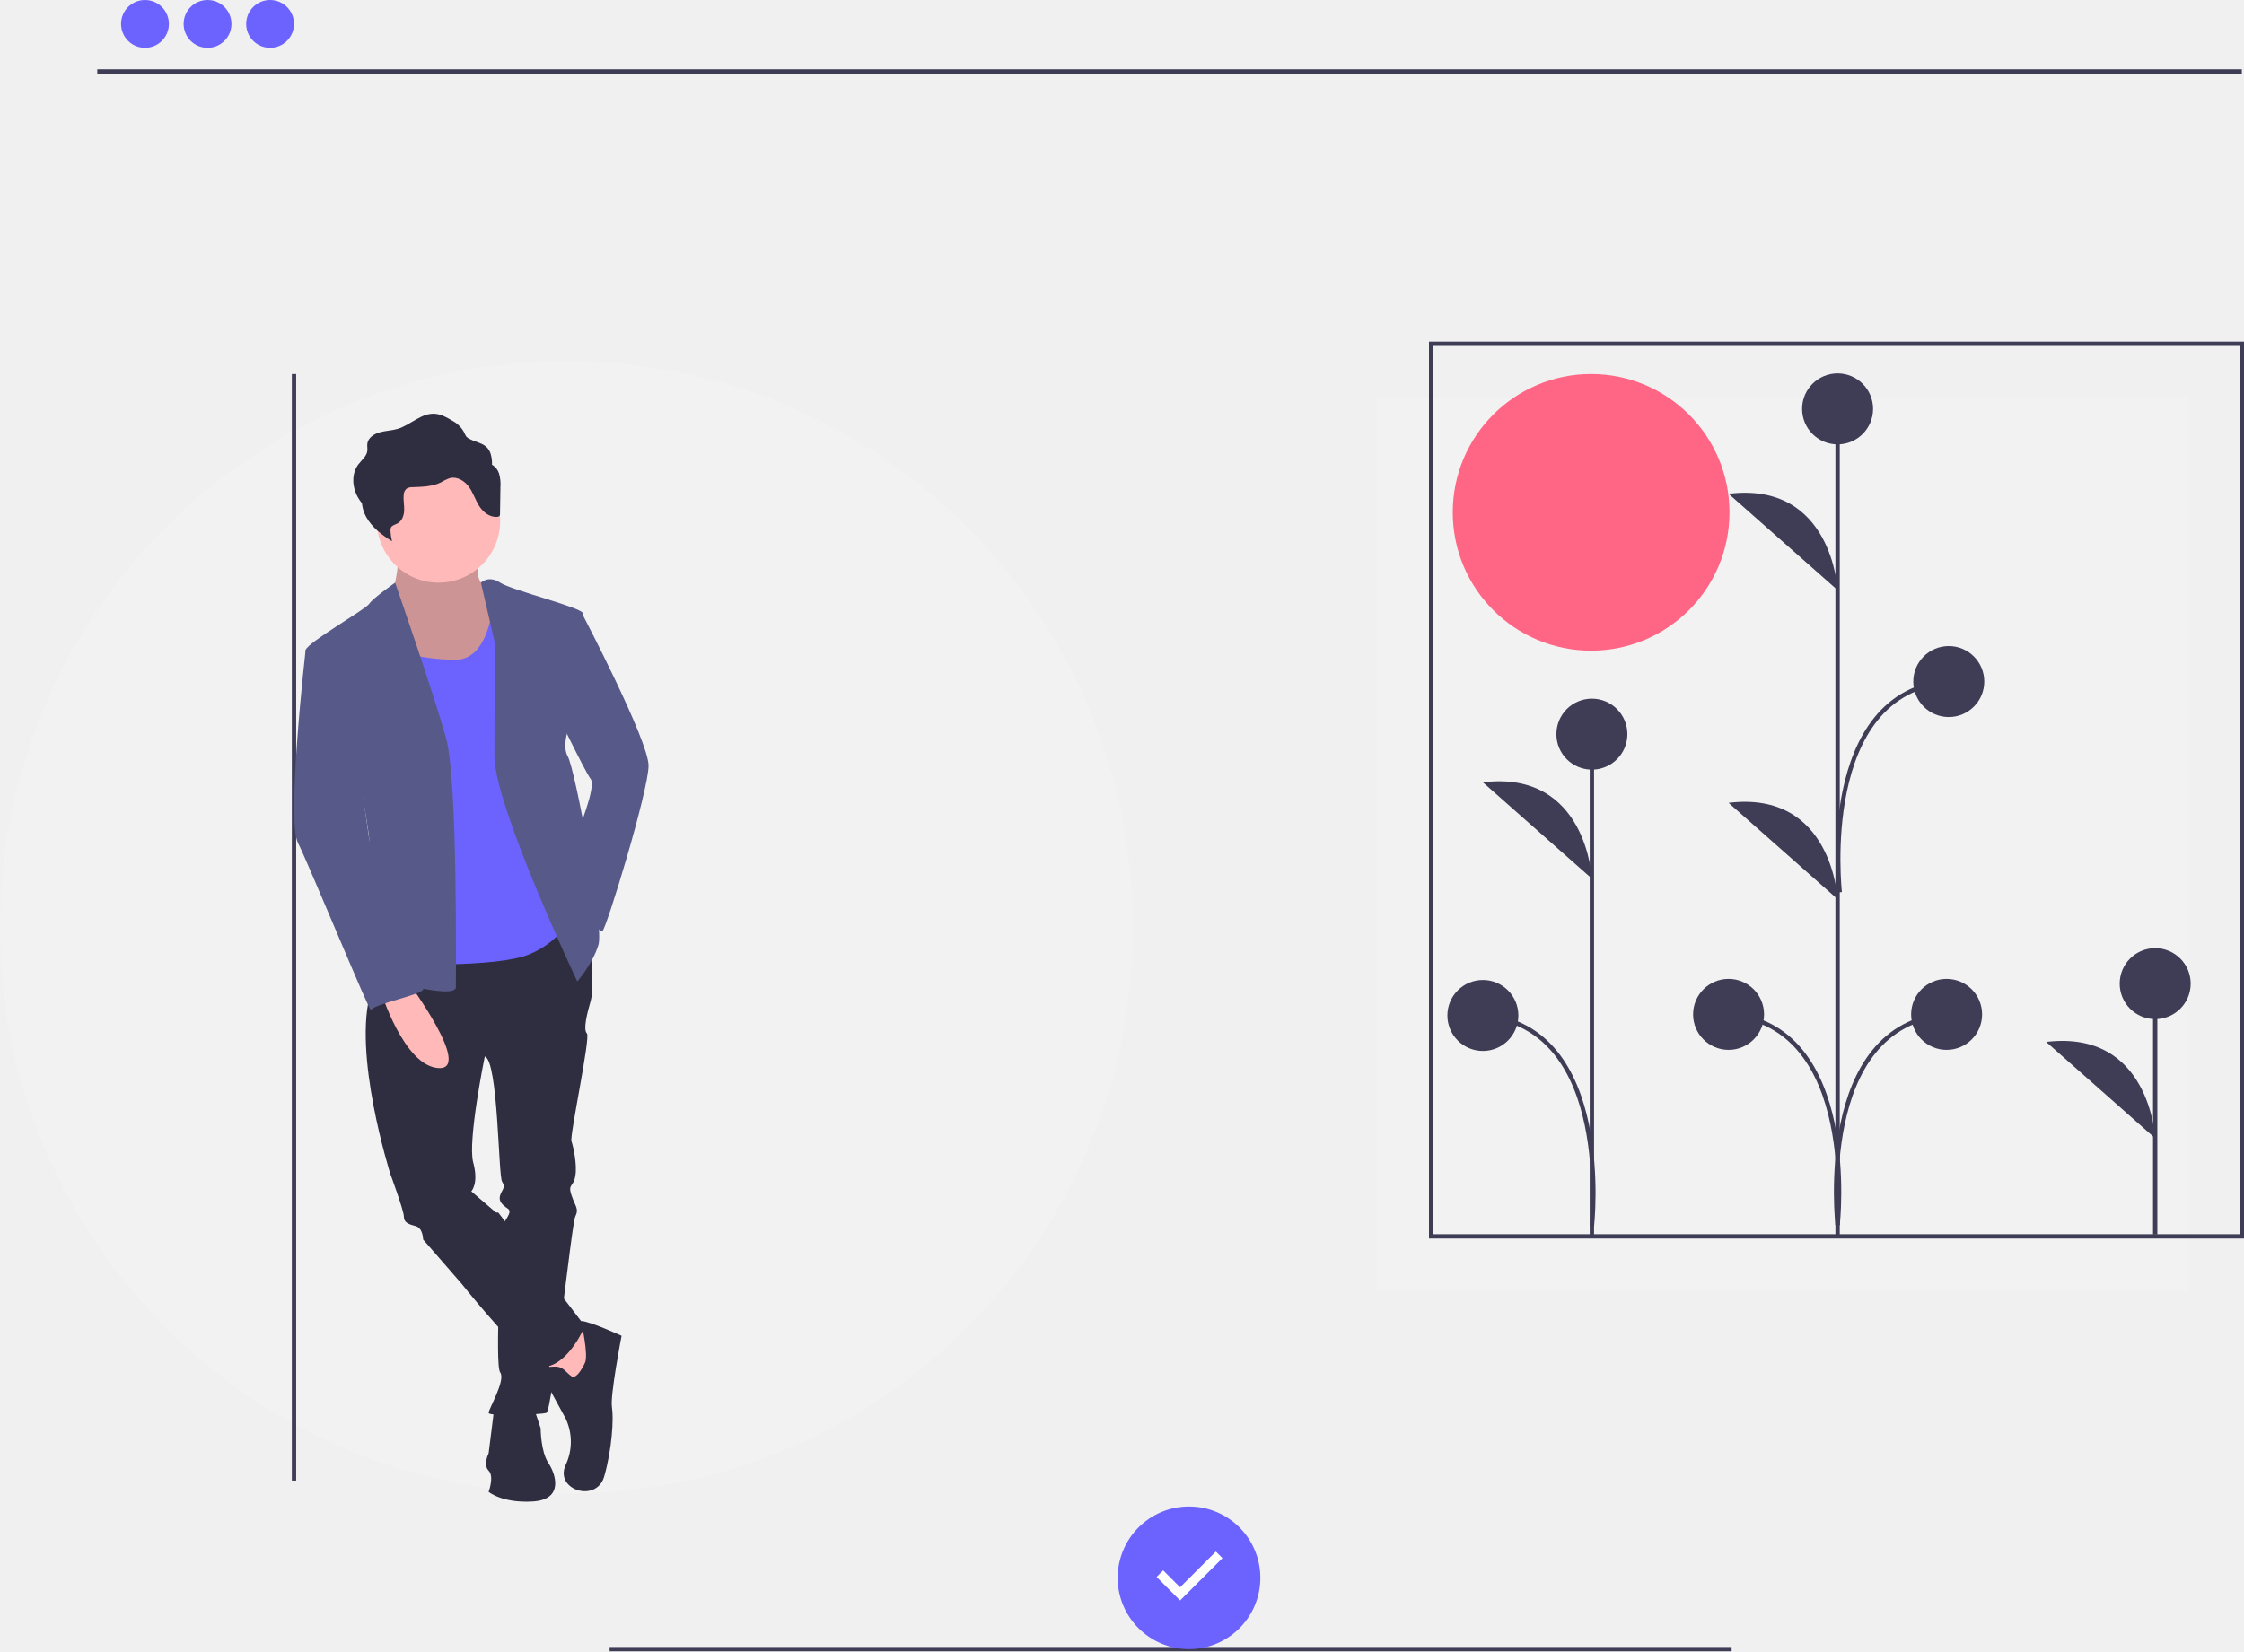
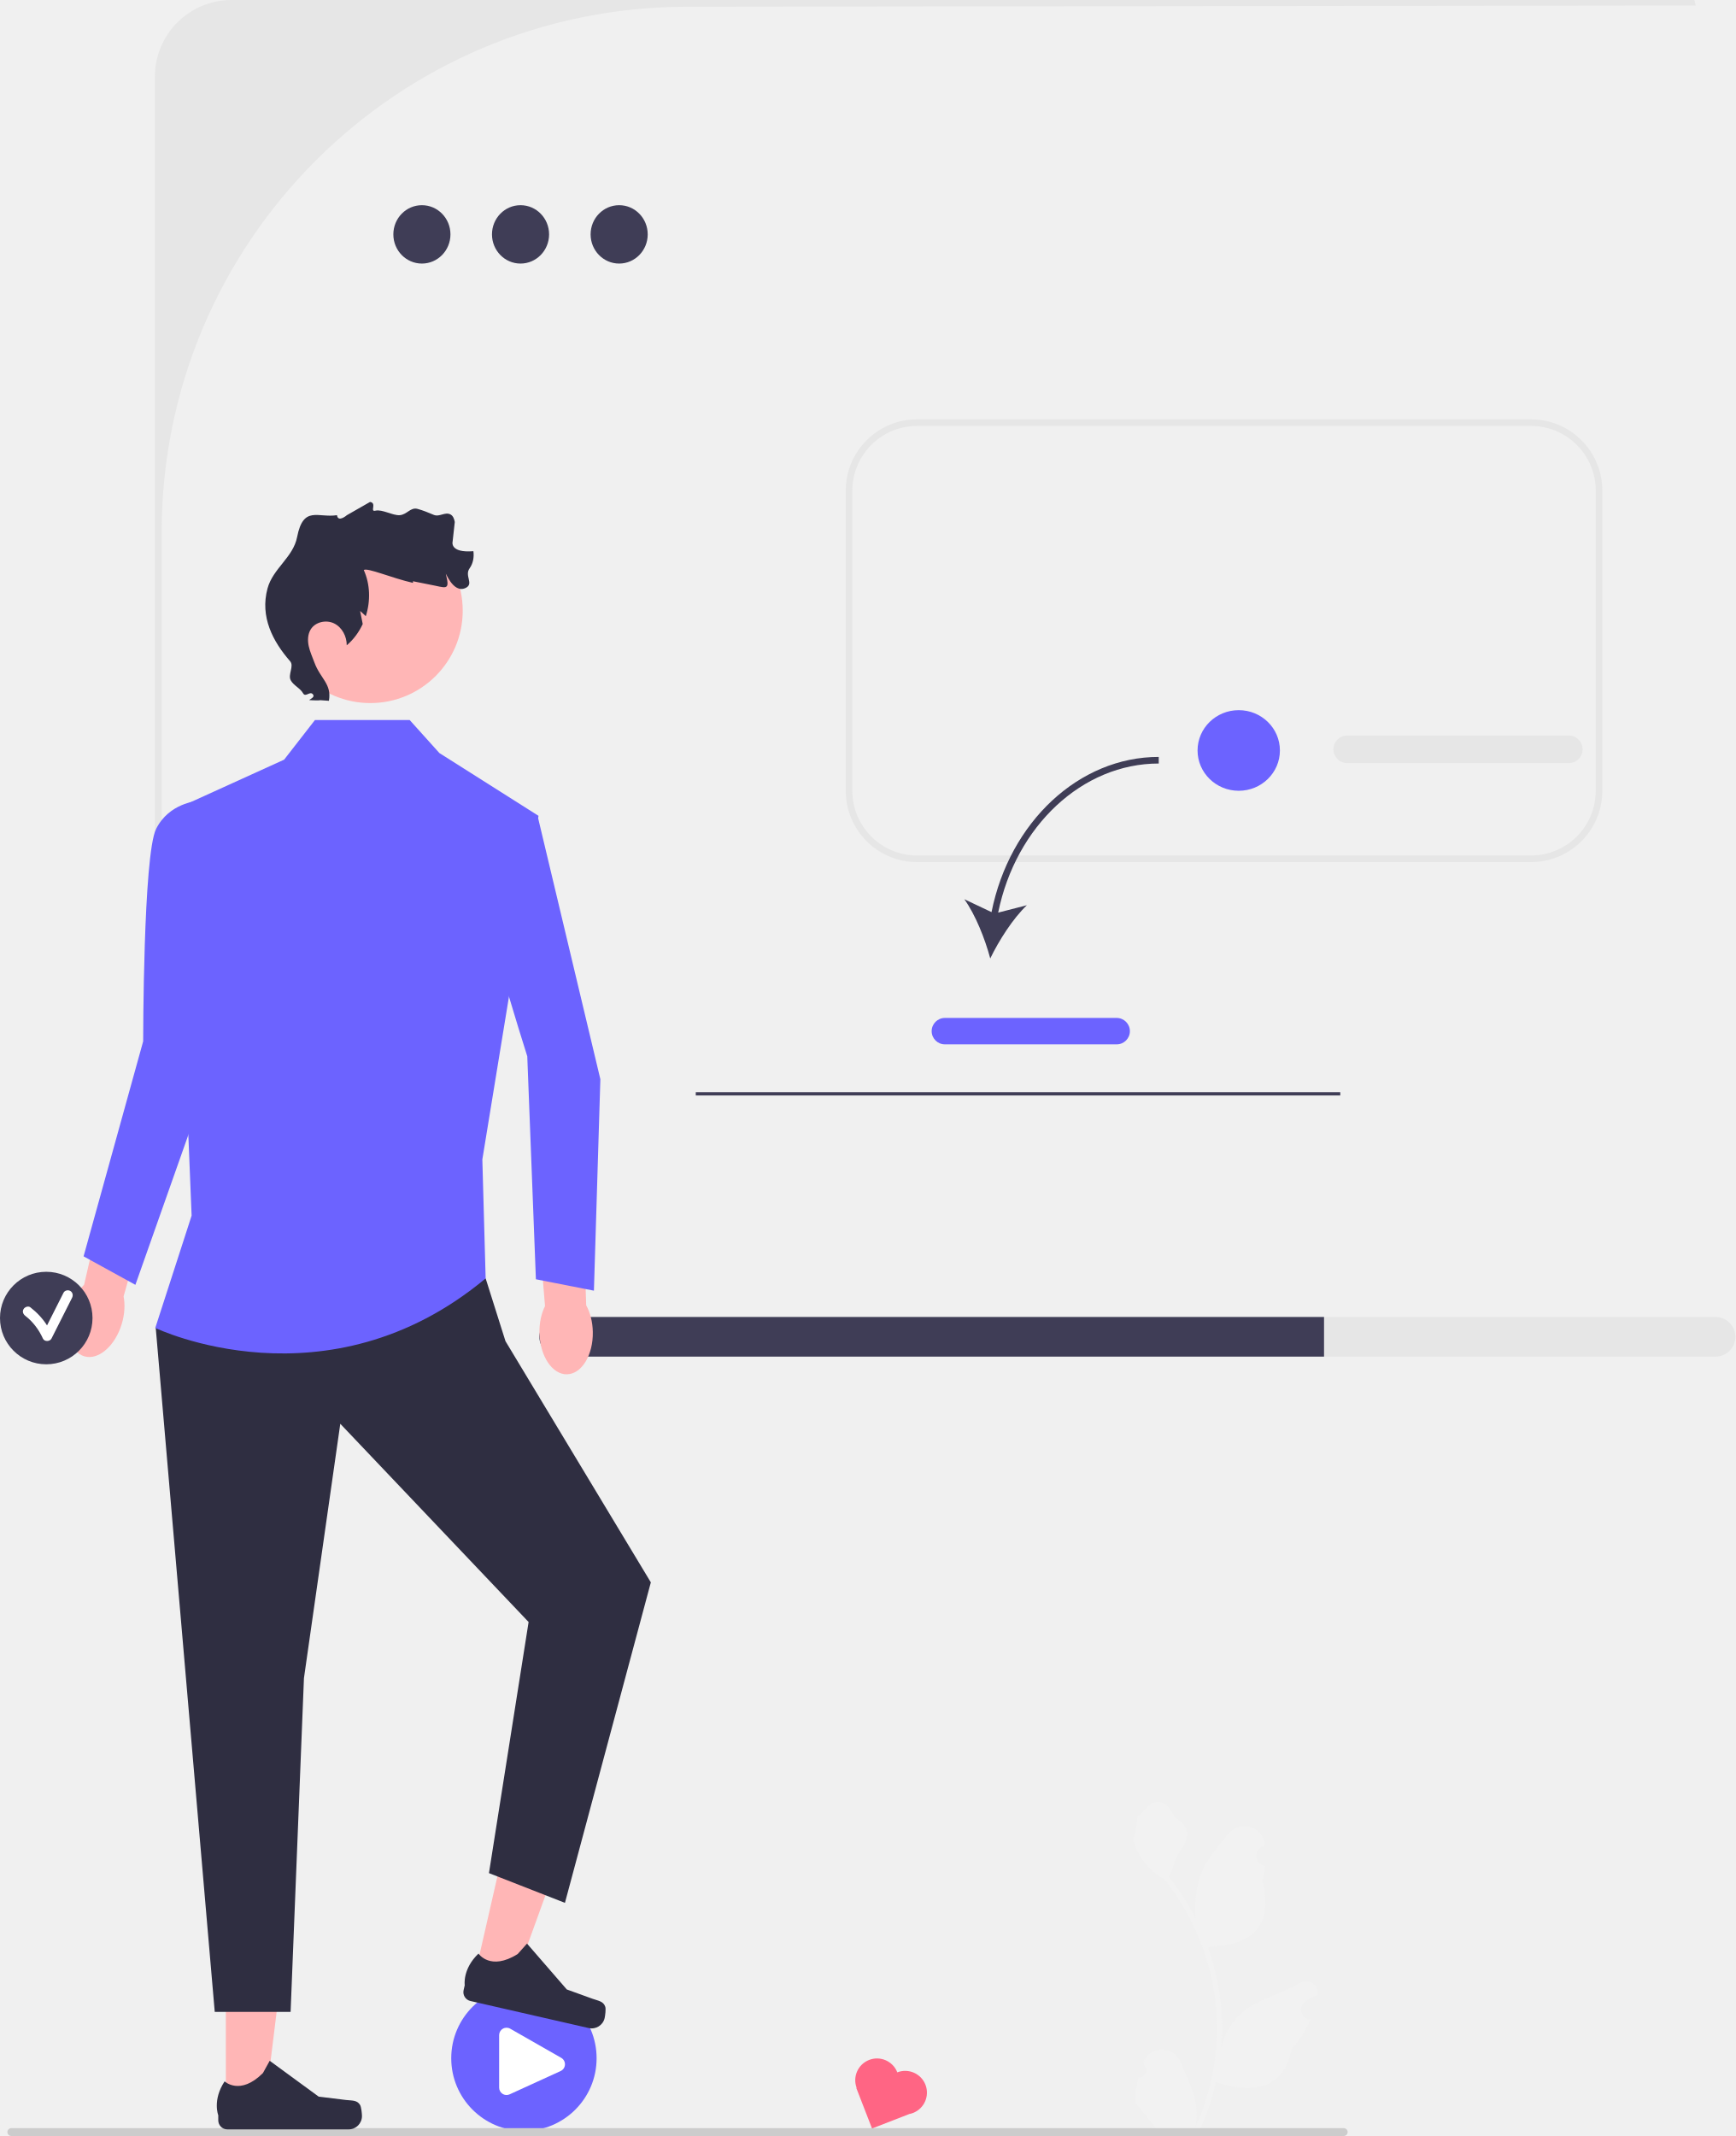
- <svg xmlns="http://www.w3.org/2000/svg" id="b08e8e8f-1307-48a6-9539-94597298b0fc" data-name="Layer 1" width="1038" height="764.064" viewBox="0 0 1038 764.064">
-   <rect x="637" y="184.064" width="375" height="413" fill="#f2f2f2" />
-   <circle cx="262" cy="429.064" r="262" fill="#f2f2f2" />
-   <line x1="996.917" y1="571.224" x2="996.917" y2="455.131" fill="#3f3d56" stroke="#3f3d56" stroke-miterlimit="10" stroke-width="2" />
-   <circle cx="996.917" cy="455.131" r="16.417" fill="#3f3d56" />
-   <path d="M1078.417,595.15s-2.345-50.443-50.424-44.58" transform="translate(-81.5 -68.46809)" fill="#3f3d56" />
-   <line x1="850.007" y1="571.379" x2="850.007" y2="189.375" fill="#3f3d56" stroke="#3f3d56" stroke-miterlimit="10" stroke-width="2" />
-   <circle cx="850.007" cy="189.192" r="16.417" fill="#3f3d56" />
-   <circle cx="799.583" cy="469.357" r="16.417" fill="#3f3d56" />
-   <path d="M931.507,341.52s-2.345-50.443-50.424-44.58" transform="translate(-81.5 -68.46809)" fill="#3f3d56" />
-   <path d="M931.507,484.52s-2.345-50.443-50.424-44.58" transform="translate(-81.5 -68.46809)" fill="#3f3d56" />
-   <path d="M931.507,635.334s10.554-92.818-50.424-97.509" transform="translate(-81.5 -68.46809)" fill="none" stroke="#3f3d56" stroke-miterlimit="10" stroke-width="2" />
-   <circle cx="900.439" cy="469.357" r="16.417" fill="#3f3d56" />
-   <path d="M931.514,635.334s-10.554-92.818,50.424-97.509" transform="translate(-81.5 -68.46809)" fill="none" stroke="#3f3d56" stroke-miterlimit="10" stroke-width="2" />
-   <circle cx="901.439" cy="315.357" r="16.417" fill="#3f3d56" />
-   <path d="M932.514,481.334s-10.554-92.818,50.424-97.509" transform="translate(-81.5 -68.46809)" fill="none" stroke="#3f3d56" stroke-miterlimit="10" stroke-width="2" />
-   <line x1="736.356" y1="571.879" x2="736.356" y2="339.692" fill="#3f3d56" stroke="#3f3d56" stroke-miterlimit="10" stroke-width="2" />
-   <circle cx="736.356" cy="339.692" r="16.417" fill="#3f3d56" />
-   <path d="M817.856,475.02s-2.345-50.443-50.424-44.58" transform="translate(-81.5 -68.46809)" fill="#3f3d56" />
-   <path d="M817.856,635.834s10.554-92.818-50.424-97.509" transform="translate(-81.5 -68.46809)" fill="none" stroke="#3f3d56" stroke-miterlimit="10" stroke-width="2" />
-   <circle cx="685.932" cy="469.857" r="16.417" fill="#3f3d56" />
-   <circle cx="736" cy="237.064" r="64" fill="#ff6584" />
-   <line x1="45" y1="33.064" x2="1037" y2="33.064" fill="none" stroke="#3f3d56" stroke-miterlimit="10" stroke-width="2" />
-   <line x1="282" y1="763.064" x2="801" y2="763.064" fill="none" stroke="#3f3d56" stroke-miterlimit="10" stroke-width="2" />
-   <circle cx="67.064" cy="11.064" r="11.064" fill="#6c63ff" />
-   <circle cx="96" cy="11.064" r="11.064" fill="#6c63ff" />
-   <circle cx="124.936" cy="11.064" r="11.064" fill="#6c63ff" />
-   <rect x="662" y="159.064" width="375" height="413" fill="none" stroke="#3f3d56" stroke-miterlimit="10" stroke-width="2" />
-   <line x1="136" y1="173.064" x2="136" y2="685.064" fill="none" stroke="#3f3d56" stroke-miterlimit="10" stroke-width="2" />
-   <circle cx="550" cy="730.064" r="33" fill="#6c63ff" />
-   <polygon points="562.412 717.913 545.878 734.447 538.045 726.613 534.995 729.663 545.868 740.536 565.462 720.963 562.412 717.913" fill="#fff" />
-   <path d="M303.07,326.483s-2.674,9.804,2.674,13.369,7.13,20.499,7.13,20.499l-10.695,29.411-28.52,5.348L262.963,374.611v-30.303s3.565-15.151,2.674-19.608S303.07,326.483,303.07,326.483Z" transform="translate(-81.5 -68.46809)" fill="#ffb9b9" />
-   <path d="M303.07,326.483s-2.674,9.804,2.674,13.369,7.13,20.499,7.13,20.499l-10.695,29.411-28.52,5.348L262.963,374.611v-30.303s3.565-15.151,2.674-19.608S303.07,326.483,303.07,326.483Z" transform="translate(-81.5 -68.46809)" opacity="0.2" />
-   <path d="M331.59,494.93l23.173,4.456s1.783,25.846,0,32.085-3.565,13.369-1.783,15.151-8.021,47.237-7.13,49.91,2.674,10.695,1.783,16.043-3.565,3.565-1.783,8.913,3.565,6.239,1.783,9.804-10.695,90.017-13.369,90.908-26.738,1.783-26.738,0,8.021-15.151,5.348-18.716.891-64.17.891-66.844,5.348-7.13,2.674-8.913-4.456-3.565-3.565-6.239,2.674-3.565.891-6.239-1.783-56.149-8.021-57.932c0,0-8.021,39.215-5.348,49.019s-.891,13.369-.891,13.369l12.478,10.695-16.934,32.085-17.825-20.499s0-5.348-3.565-6.239-5.348-1.783-5.348-4.456-6.239-19.608-6.239-19.608-17.825-56.149-8.913-84.669,12.346-27.576,12.346-27.576Z" transform="translate(-81.5 -68.46809)" fill="#2f2e41" />
-   <polygon points="264.35 610.952 274.154 621.647 270.589 651.059 262.567 651.059 250.09 623.43 264.35 610.952" fill="#ffb9b9" />
-   <path d="M352.089,699.028s-3.565,8.021-6.239,6.239-3.56-4.456-7.573-4.456-7.578.891-6.687,2.674S343.176,724.874,343.176,724.874a25.193,25.193,0,0,1,0,21.39c-5.348,11.586,14.26,17.825,17.825,5.348s4.456-26.738,3.565-32.085,4.456-32.976,4.456-32.976-14.398-6.638-18.785-6.884C350.237,679.667,353.871,695.463,352.089,699.028Z" transform="translate(-81.5 -68.46809)" fill="#2f2e41" />
-   <path d="M328.025,718.636l3.565,10.695s0,10.695,3.565,16.043,7.13,16.934-7.13,17.825-20.499-4.456-20.499-4.456,2.674-7.13,0-9.804,0-8.021,0-8.021l2.674-21.39Z" transform="translate(-81.5 -68.46809)" fill="#2f2e41" />
-   <path d="M303.961,629.51h8.021l40.107,52.584s-7.13,16.934-17.825,18.716c0,0-1.783-.891-9.804-6.239s-29.411-32.085-29.411-32.085l-2.674-15.151Z" transform="translate(-81.5 -68.46809)" fill="#2f2e41" />
-   <circle cx="202.853" cy="241.081" r="28.52" fill="#ffb9b9" />
-   <path d="M319.112,346.091l-8.913-3.565s-.891,31.194-17.825,31.194-34.759-4.456-34.759-13.369-14.26,16.043-14.26,16.043S256.724,465.519,255.833,466.41s9.804,48.128,9.804,48.128,45.454,1.783,60.605-4.456,19.608-17.825,19.608-17.825L339.611,413.826l-12.478-60.605Z" transform="translate(-81.5 -68.46809)" fill="#6c63ff" />
-   <path d="M303.966,338.069s3.56-3.565,8.907,0,38.324,11.586,38.324,14.26v33.868s.891,5.348-1.783,8.913-8.913,16.934-5.348,23.173,16.934,78.431,14.26,87.343-9.804,16.934-9.804,16.934-38.324-81.104-38.324-104.277.372-51.602.372-51.602Z" transform="translate(-81.5 -68.46809)" fill="#575a89" />
-   <path d="M343.176,353.221h8.021s30.303,57.932,30.303,69.518-19.608,75.757-21.39,76.648-7.13-9.804-7.13-9.804l-4.456-35.65s8.913-21.39,6.239-24.955-16.043-31.194-16.043-31.194Z" transform="translate(-81.5 -68.46809)" fill="#575a89" />
-   <path d="M264.281,338.069s-10.231,7.13-12.013,9.804-28.52,17.825-29.411,21.39S243.355,403.131,243.355,403.131s8.913,49.91,8.913,53.475,3.565,64.17,3.565,64.17,36.541,10.695,36.541,4.456.891-95.364-4.456-114.972S264.281,338.069,264.281,338.069Z" transform="translate(-81.5 -68.46809)" fill="#575a89" />
-   <path d="M270.093,522.559s30.303,40.998,14.26,40.107-26.738-35.65-26.738-35.65Z" transform="translate(-81.5 -68.46809)" fill="#ffb9b9" />
-   <path d="M233.552,366.59l-10.695,2.674s-8.913,78.431-3.565,89.126,33.868,80.213,33.868,77.539,25.089-7.44,24.131-9.959-6.306-13.214-8.088-16.779-4.456-8.021-3.565-12.478-9.804-23.531-9.804-23.531-2.674-11.228-3.565-16.576-8.913-64.17-8.913-64.17Z" transform="translate(-81.5 -68.46809)" fill="#575a89" />
-   <path d="M312.317,287.471a7.087,7.087,0,0,0-3.227-3.965,15.185,15.185,0,0,0-.681-5.232c-1.775-4.94-5.981-4.657-9.949-6.841-1.722-.948-1.615-1.785-2.511-3.341a12.792,12.792,0,0,0-5.077-4.876c-2.546-1.527-5.233-3.099-8.245-3.292-6.329-.406-11.182,5.197-17.231,6.995-2.666.793-5.531.825-8.212,1.575s-5.355,2.538-5.754,5.143c-.184,1.203.141,2.436-.046,3.638-.372,2.389-2.599,4.063-4.09,6.028-3.297,4.346-2.92,10.486-.283,15.215a21.269,21.269,0,0,0,1.901,2.8,16.483,16.483,0,0,0,2.007,6.397c2.637,4.729,7.174,8.262,11.913,11.198a25.008,25.008,0,0,1-.703-4.775,3.116,3.116,0,0,1,.216-1.582c.528-1.039,1.923-1.315,2.986-1.883,2.203-1.178,3.066-3.785,3.13-6.169s-.473-4.771-.208-7.143a3.814,3.814,0,0,1,1.419-2.871,5.15,5.15,0,0,1,2.676-.601c4.513-.173,9.228-.251,13.209-2.26a20.071,20.071,0,0,1,4.111-1.957c3.383-.83,6.84,1.401,8.79,4.133s2.922,5.982,4.72,8.803,4.906,5.338,8.384,5.004a1.431,1.431,0,0,0,1.039-.435,1.395,1.395,0,0,0,.191-.833l.194-12.513A17.852,17.852,0,0,0,312.317,287.471Z" transform="translate(-81.5 -68.46809)" fill="#2f2e41" />
+ <svg xmlns="http://www.w3.org/2000/svg" id="a" width="525.268" height="646.486" viewBox="0 0 525.268 646.486">
+   <g>
+     <circle cx="158.583" cy="622.953" r="22" fill="#6c63ff" />
+     <path d="M153.326,634.081c-.422,0-.843-.12-1.212-.357-.646-.415-1.032-1.121-1.032-1.889v-15.875c0-.81,.418-1.535,1.118-1.941,.701-.406,1.538-.409,2.241-.007l15.435,8.818c.735,.421,1.167,1.207,1.129,2.053-.038,.845-.54,1.588-1.309,1.939l-15.435,7.055c-.299,.137-.618,.204-.935,.204Z" fill="#fff" />
+   </g>
+   <g>
+     <path d="M344.561,628.799c2.066,.129,3.208-2.437,1.645-3.933l-.155-.618c.02-.05,.041-.099,.062-.148,2.089-4.982,9.17-4.947,11.241,.042,1.839,4.428,4.179,8.864,4.756,13.546,.258,2.067,.142,4.172-.316,6.2,4.308-9.411,6.575-19.687,6.575-30.021,0-2.597-.142-5.193-.433-7.783-.239-2.119-.568-4.224-.995-6.31-2.306-11.277-7.299-22.018-14.5-30.99-3.462-1.892-6.349-4.851-8.093-8.397-.626-1.279-1.117-2.655-1.35-4.056,.394,.052,1.486-5.949,1.188-6.317,.549-.833,1.532-1.247,2.131-2.06,2.982-4.043,7.091-3.337,9.236,2.157,4.582,2.313,4.627,6.148,1.815,9.837-1.789,2.347-2.035,5.522-3.604,8.035,.162,.207,.329,.407,.491,.614,2.961,3.798,5.522,7.88,7.681,12.169-.61-4.766,.291-10.508,1.826-14.21,1.748-4.217,5.025-7.769,7.91-11.415,3.466-4.379,10.573-2.468,11.184,3.083,.006,.054,.012,.107,.017,.161-.429,.242-.848,.499-1.259,.77-2.339,1.547-1.531,5.174,1.241,5.602l.063,.01c-.155,1.544-.42,3.074-.807,4.579,3.702,14.316-4.29,19.53-15.701,19.764-.252,.129-.497,.258-.749,.381,1.156,3.255,2.08,6.594,2.764,9.979,.614,2.99,1.04,6.013,1.279,9.049,.297,3.83,.271,7.68-.052,11.503l.019-.136c.82-4.211,3.107-8.145,6.427-10.87,4.946-4.063,11.933-5.559,17.268-8.824,2.568-1.572,5.859,.459,5.411,3.437l-.022,.143c-.794,.323-1.569,.698-2.319,1.117-.429,.242-.848,.499-1.259,.77-2.339,1.547-1.531,5.174,1.241,5.602l.063,.01c.045,.006,.084,.013,.129,.019-1.363,3.236-3.262,6.239-5.639,8.829-2.315,12.497-12.256,13.683-22.89,10.044h-.006c-1.163,5.064-2.861,10.011-5.044,14.726h-18.02c-.065-.2-.123-.407-.181-.607,1.666,.103,3.346,.006,4.986-.297-1.337-1.641-2.674-3.294-4.011-4.935-.032-.032-.058-.065-.084-.097-.678-.84-1.363-1.673-2.041-2.512l-0-.001c-.042-2.578,.267-5.147,.879-7.64l.001-0Z" fill="#f2f2f2" />
+     <path d="M2.24,645.296c0,.66,.53,1.19,1.19,1.19H406.72c.66,0,1.19-.53,1.19-1.19,0-.66-.53-1.19-1.19-1.19H3.43c-.66,0-1.19,.53-1.19,1.19Z" fill="#ccc" />
+   </g>
+   <g>
+     <path d="M519.268,398.6H169.268c-3.31,0-6,2.69-6,6s2.69,6,6,6h350c3.31,0,6-2.69,6-6s-2.69-6-6-6Z" fill="#e6e6e6" />
+     <path d="M400.768,398.6v12H169.268c-3.31,0-6-2.69-6-6s2.69-6,6-6h231.5Z" fill="#3f3d56" />
+   </g>
+   <path d="M271.6,627.222h-0c-1.316-3.392-5.133-5.074-8.525-3.758h-0c-3.36,1.304-5.041,5.061-3.793,8.428l-.098,.038,4.767,12.283,11.303-4.386c.374-.074,.746-.179,1.114-.322h0c3.392-1.316,5.074-5.133,3.758-8.525v-0c-1.316-3.392-5.133-5.074-8.525-3.758l0,0Z" fill="#ff6584" />
+   <path d="M70.076,0C57.27,0,46.889,10.381,46.889,23.187V348.472h2.044V161.135c0-87.864,71.227-159.091,159.091-159.091l305.229-.372-.372-1.672H70.076Z" fill="#e6e6e6" />
+   <ellipse cx="127.704" cy="70.936" rx="8.642" ry="8.835" fill="#3f3d56" />
+   <ellipse cx="157.558" cy="70.936" rx="8.642" ry="8.835" fill="#3f3d56" />
+   <ellipse cx="187.412" cy="70.936" rx="8.642" ry="8.835" fill="#3f3d56" />
+   <g>
+     <polygon points="68.368 637.373 80.227 637.372 85.868 591.629 68.365 591.63 68.368 637.373" fill="#ffb6b6" />
+     <path d="M108.998,637.104h0c.369,.622,.564,2.629,.564,3.352h0c0,2.223-1.802,4.025-4.025,4.025h-36.726c-1.516,0-2.746-1.229-2.746-2.746v-1.529s-1.817-4.596,1.924-10.26c0,0,4.649,4.435,11.596-2.512l2.049-3.711,14.829,10.845,8.219,1.012c1.798,.221,3.392-.034,4.317,1.523h0Z" fill="#2f2e41" />
+   </g>
+   <g>
+     <polygon points="143.545 598.6 155.106 601.243 170.803 557.909 153.74 554.008 143.545 598.6" fill="#ffb6b6" />
+     <path d="M183.213,607.396h0c.221,.689-.036,2.689-.197,3.394h0c-.496,2.167-2.654,3.522-4.821,3.026l-35.802-8.188c-1.478-.338-2.403-1.811-2.065-3.289l.341-1.491s-.747-4.885,4.163-9.573c0,0,3.543,5.36,11.864,.137l2.824-3.161,12.037,13.878,7.787,2.819c1.704,.617,3.315,.723,3.869,2.448l0,0Z" fill="#2f2e41" />
+   </g>
+   <polygon points="61 382.921 47.142 401.921 65 608.921 87.961 608.921 92 507.921 103 430.921 160 490.921 148 566.921 171 575.921 197 478.921 153 405.921 147 386.921 61 382.921" fill="#2f2e41" />
+   <path d="M124,217.921h-28.669l-9.331,12-33,15,5,123-11,34s52,25,100-15l-1-36,17-104-30-19-9-10Z" fill="#6c63ff" />
+   <g>
+     <path d="M21.391,396.036c.875-2.941,2.342-5.44,4.073-7.215l6.567-28.543,13.491,3.522-8.115,28.575c.48,2.432,.341,5.327-.534,8.268-1.999,6.719-7.086,11.134-11.361,9.861-4.275-1.272-6.121-7.75-4.121-14.469h0Z" fill="#ffb6b6" />
+     <path d="M68.425,246.956l-8.796-4.501s-8.453,.58-12.374,8.421-3.92,64.293-3.92,64.293l-18.034,65.077,15.681,8.625,21.318-60.373,6.124-81.543Z" fill="#6c63ff" />
+   </g>
+   <g>
+     <path d="M163.285,403.419c-.061-3.068,.577-5.895,1.686-8.112l-2.423-29.189,13.923-.747,.959,29.689c1.196,2.171,1.945,4.971,2.006,8.039,.138,7.008-3.365,12.761-7.825,12.849-4.46,.088-8.188-5.522-8.326-12.53v-0Z" fill="#ffb6b6" />
+     <path d="M162.759,247.096l-9.748-1.613s-7.876,3.123-9.227,11.785,15.816,62.441,15.816,62.441l2.61,67.479,17.561,3.448,1.95-63.997-18.962-79.544Z" fill="#6c63ff" />
+   </g>
+   <circle cx="112.097" cy="184.832" r="27.961" fill="#ffb6b6" />
+   <g>
+     <ellipse cx="374.949" cy="227.137" rx="12.463" ry="12.201" fill="#6c63ff" />
+     <path d="M474.861,230.963h-67.085c-2.301,0-4.174-1.872-4.174-4.174s1.872-4.174,4.174-4.174h67.085c2.301,0,4.174,1.872,4.174,4.174s-1.872,4.174-4.174,4.174Z" fill="#e6e6e6" />
+   </g>
+   <g>
+     <circle cx="14" cy="398.921" r="14" fill="#3f3d56" />
+     <path d="M21.282,390.723c-.667-.39-1.686-.188-2.052,.538-1.664,3.297-3.328,6.593-4.992,9.89-1.342-2.103-3.06-3.939-5.052-5.478-.642-.496-1.68-.098-2.052,.538-.453,.775-.105,1.555,.538,2.052,2.323,1.795,4.115,4.207,5.321,6.869,.459,1.012,2.112,.948,2.59,0,2.079-4.119,4.158-8.238,6.237-12.357,.365-.723,.191-1.626-.538-2.052Z" fill="#fff" />
+   </g>
+   <path d="M463.449,260.921h-185.897c-11.883,0-21.551-9.668-21.551-21.551v-90.897c0-11.883,9.668-21.551,21.551-21.551h185.897c11.883,0,21.551,9.668,21.551,21.551v90.897c0,11.883-9.668,21.551-21.551,21.551Zm-185.897-132c-10.781,0-19.551,8.771-19.551,19.551v90.897c0,10.781,8.771,19.551,19.551,19.551h185.897c10.781,0,19.551-8.771,19.551-19.551v-90.897c0-10.781-8.771-19.551-19.551-19.551h-185.897Z" fill="#e6e6e6" />
+   <path d="M143.291,166.827c-7.291,.58-6.291-2.906-6.291-2.906l.656-5.934c-.188-1.028-.545-1.857-1.253-2.257-1.664-.941-3.353,.839-5.115,.098-1.608-.676-3.221-1.353-4.905-1.807-2.137-.576-3.176,1.729-5.383,1.901-2.087,.163-5.329-1.854-7.364-1.358-1.79,.437,.549-2.34-1.636-2.642l-7,4s-2.675,2.332-3,0c-5.712,.919-10.181-3.073-12.072,6.639-1.196,6.143-7.322,9.495-8.953,15.537-2.324,8.607,1.622,16.063,6.838,22.031,1.289,1.475-.748,4.057,.193,5.776,.874,1.598,2.848,2.347,3.739,3.936,.762,1.358,2.138-.902,3.021,.381,.761,1.107-2.109,1.681-.765,1.699,.659,.009,2.356,.145,3,0,2.435,.157,.525,.059,2.559,.186,.887-5.171-2.578-6.66-4.388-11.584-.604-1.643-1.354-3.244-1.723-4.955-.369-1.711-.316-3.599,.607-5.087,1.413-2.275,4.704-2.976,7.103-1.785,2.399,1.19,3.813,3.932,3.795,6.61,2.072-1.757,3.695-3.978,4.837-6.434l-.79-3.951s.927,.759,1.722,1.569c1.455-4.544,1.348-9.602-.61-13.962,1.023-.808,8.518,2.442,14.888,3.887v-.494l5,1c4.942,.897,6.281,2.122,5-3-.418-1.673,2,6,6,4,2.506-1.253-.487-3.644,1.146-5.922,1.061-1.48,1.386-3.354,1.145-5.173Z" fill="#2f2e41" />
+   <rect x="210.601" y="330.555" width="195.081" height="1" fill="#3f3d56" />
+   <g>
+     <path d="M300.123,276.065l-8.23-3.899c3.376,4.711,6.284,12.068,7.841,17.922,2.637-5.453,6.887-12.126,11.094-16.112l-8.698,2.238c5.36-26.268,25.519-45.126,48.604-45.126v-2c-24.113,0-45.139,19.648-50.611,46.976Z" fill="#3f3d56" />
+     <path d="M338.002,316.089h-52c-2.206,0-4-1.794-4-4s1.794-4,4-4h52c2.206,0,4,1.794,4,4s-1.794,4-4,4Z" fill="#6c63ff" />
+   </g>
</svg>
